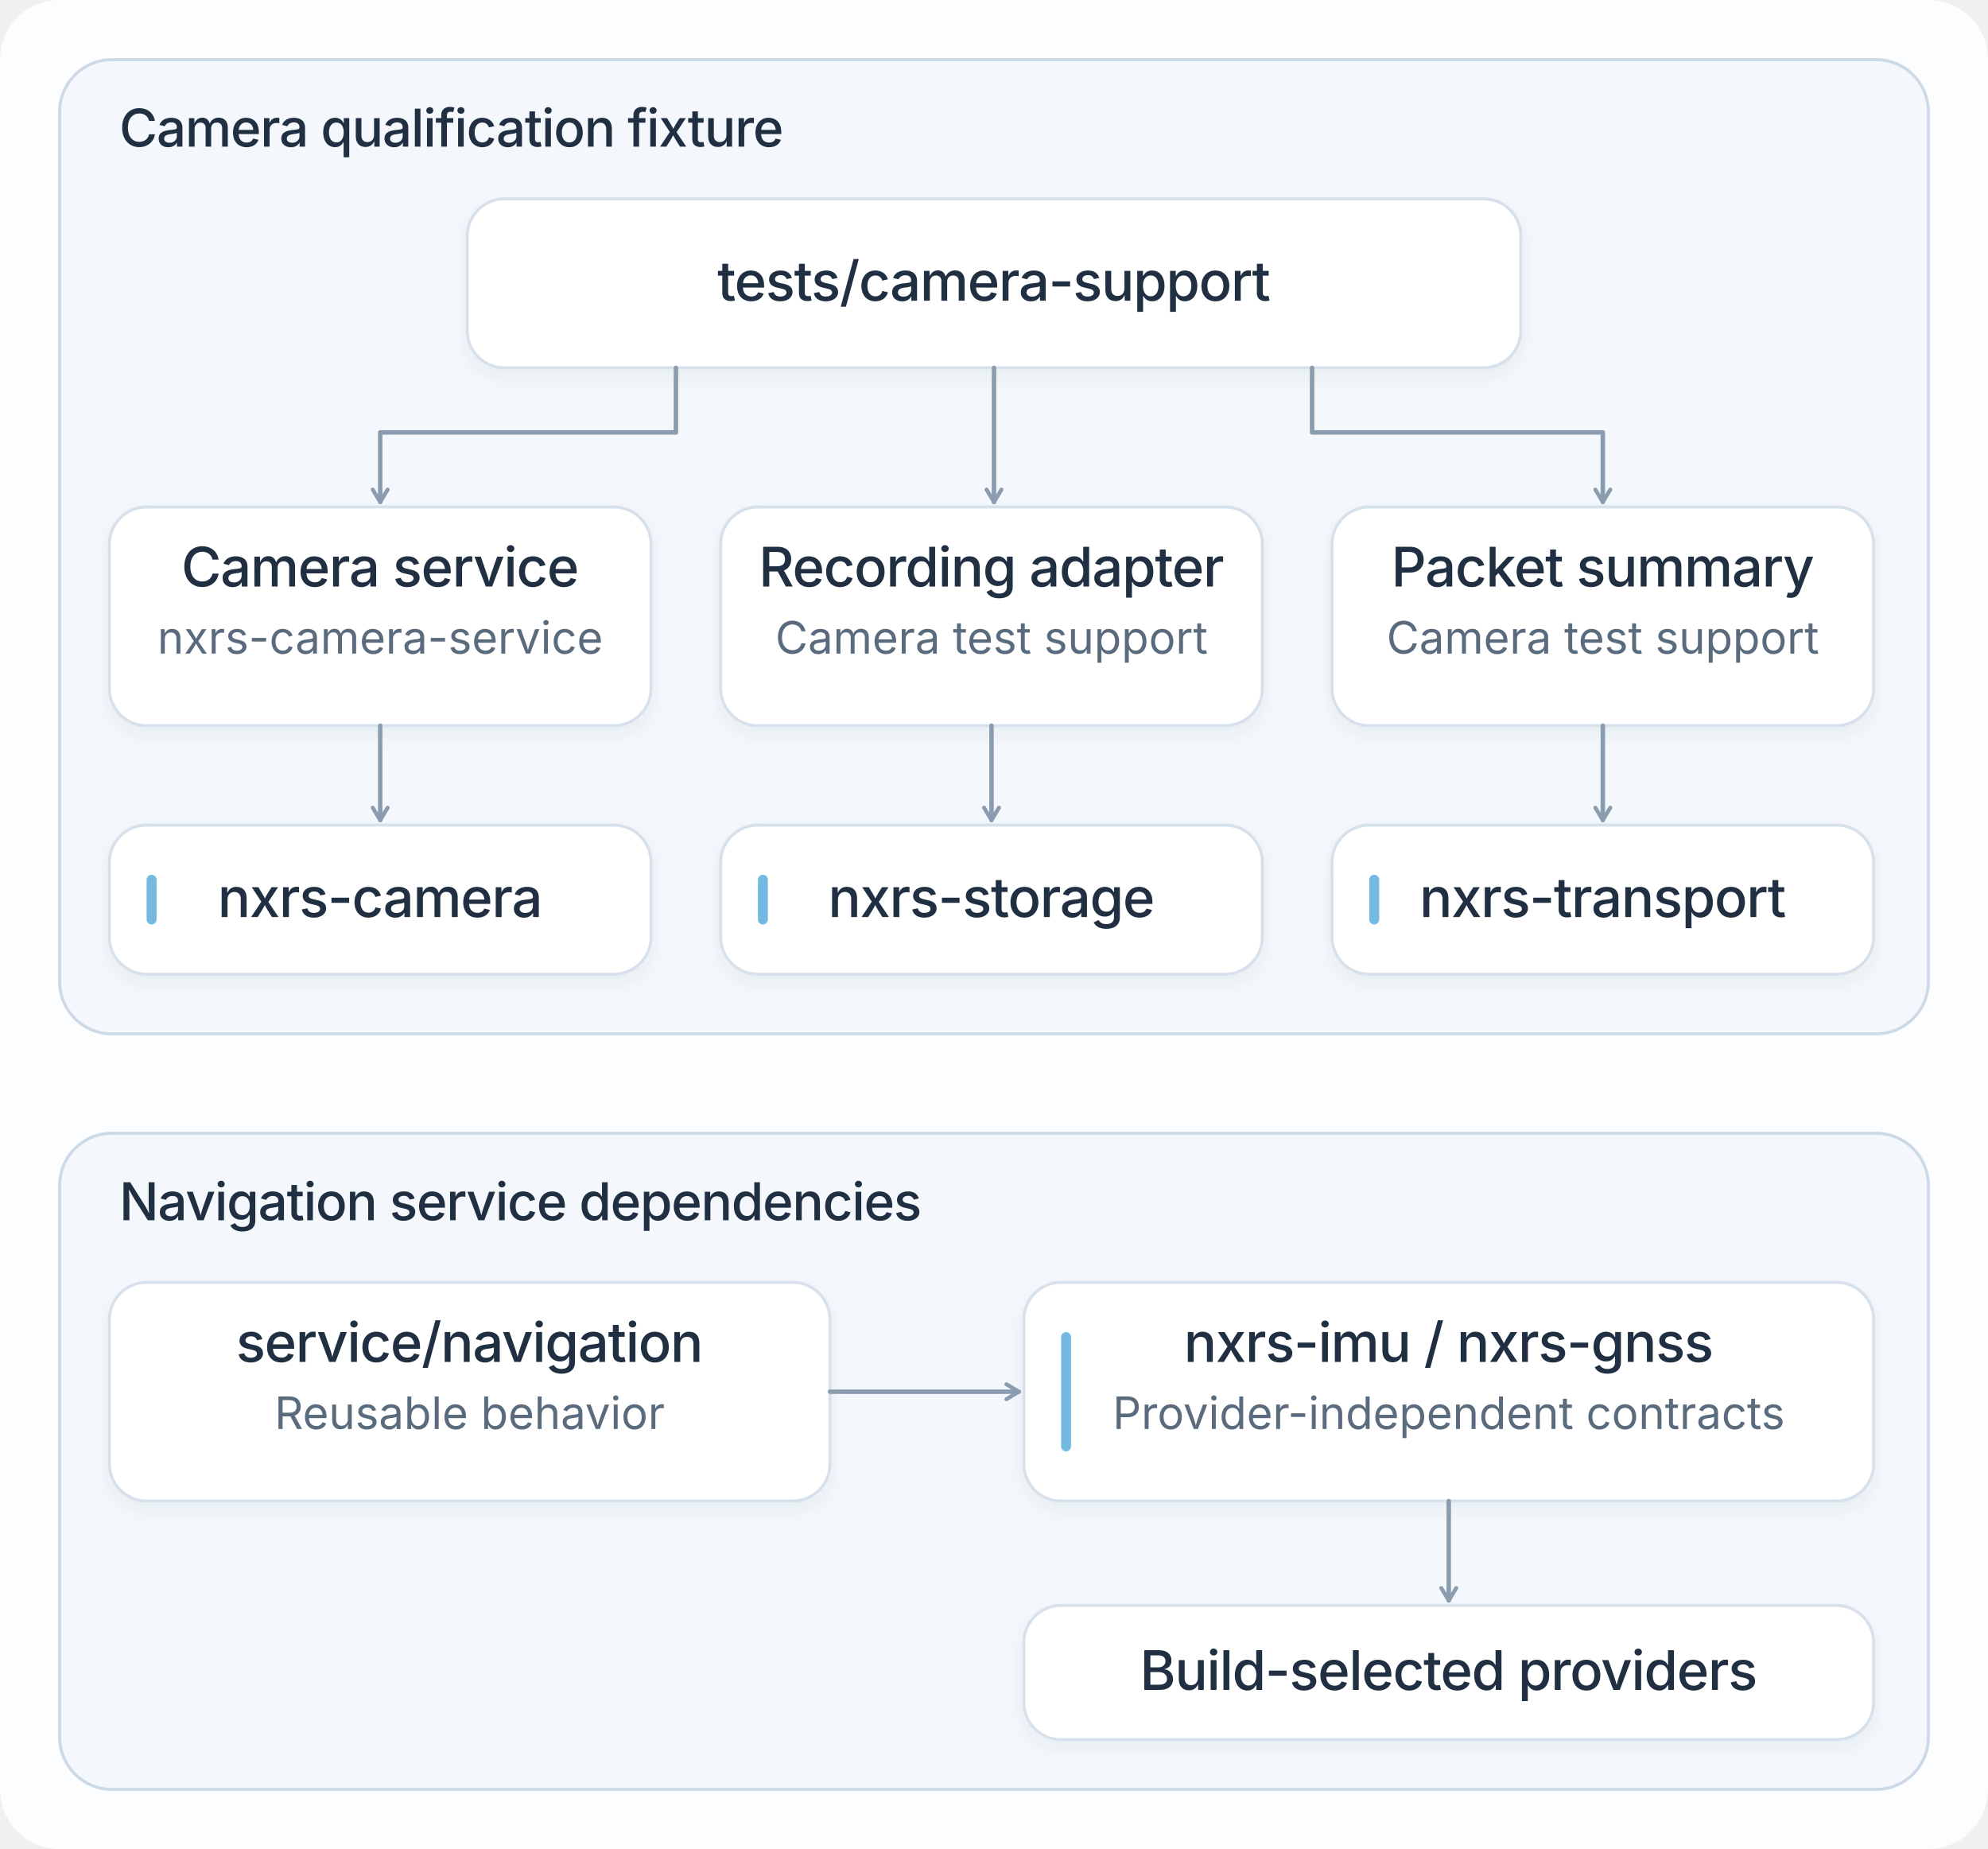
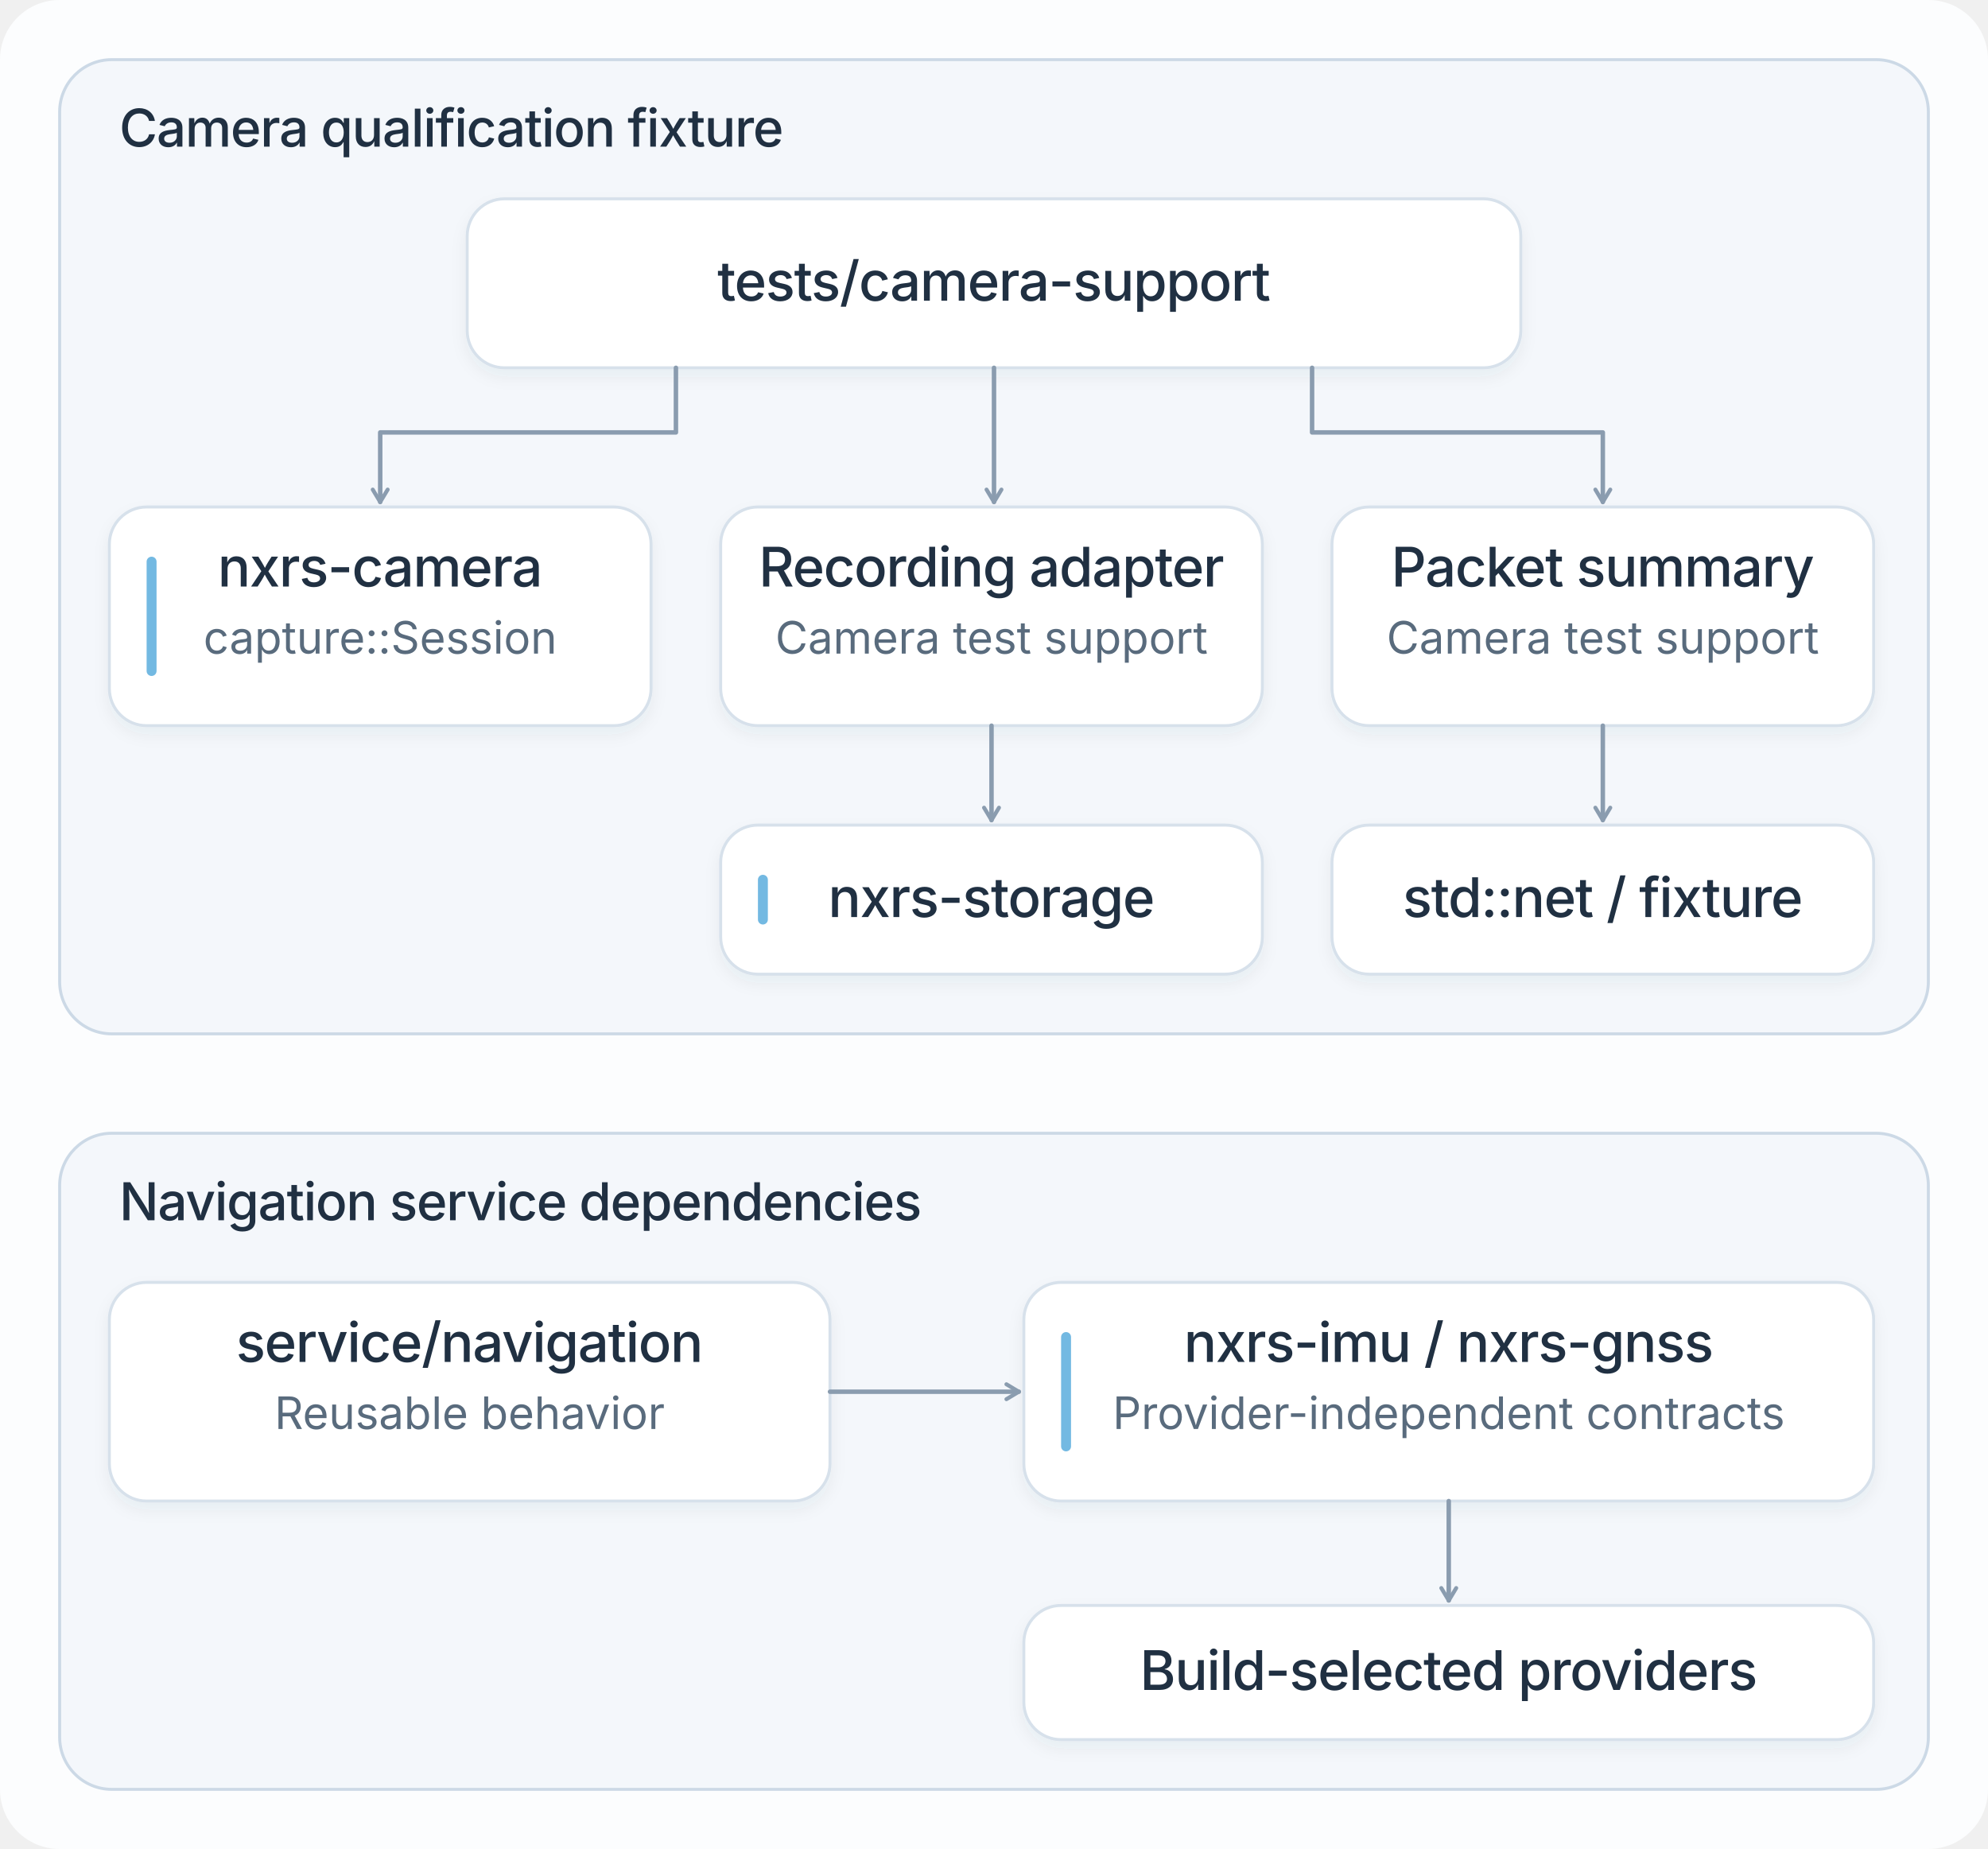
<svg xmlns="http://www.w3.org/2000/svg" width="800" height="744" viewBox="0 0 800 744" role="img" aria-labelledby="title description">
  <defs>
    <marker id="arrow" viewBox="0 0 8 8" refX="6" refY="4" markerWidth="8" markerHeight="8" markerUnits="userSpaceOnUse" orient="auto">
      <path d="M1 1 L6 4 L1 7" fill="none" stroke="#8A9CAF" stroke-width="1.6" stroke-linecap="round" stroke-linejoin="round" />
    </marker>
    <filter id="shadow" x="-10%" y="-20%" width="120%" height="145%">
      <feGaussianBlur in="SourceAlpha" stdDeviation="3" result="blur" />
      <feOffset in="blur" dx="0" dy="3" result="offset-blur" />
      <feFlood flood-color="#24374A" flood-opacity="0.055" result="shadow-color" />
      <feComposite in="shadow-color" in2="offset-blur" operator="in" result="card-shadow" />
      <feMerge>
        <feMergeNode in="card-shadow" />
        <feMergeNode in="SourceGraphic" />
      </feMerge>
    </filter>
    <style>
      text { font-family: Inter, "Helvetica Neue", Arial, sans-serif; }
      .card { fill: #FFFFFF; stroke: #D7E1EB; stroke-width: 1.2; }
      .label { fill: #203042; font-weight: 500; letter-spacing: -0.4px; }
      .subtitle { fill: #596B7D; font-size: 18px; }
      .edge { fill: none; stroke: #8A9CAF; stroke-width: 1.8; stroke-linecap: round; stroke-linejoin: round; marker-end: url(#arrow); }
      .edge-label { fill: #596B7D; font-size: 16px; }
    </style>
  </defs>
  <rect width="800" height="744" rx="24" fill="#FCFDFE" />
  <g id="group-test">
    <rect x="24" y="24" width="752" height="392" rx="21" fill="#F4F7FB" stroke="#CCD9E6" stroke-width="1.2" />
    <text x="48" y="59" class="label" font-size="21">Camera qualification fixture</text>
  </g>
  <g id="node-fixture" data-panel="true">
    <rect x="188" y="80" width="424" height="68" rx="15" class="card" filter="url(#shadow)" />
    <text x="400" y="121" text-anchor="middle" class="label" font-size="22">tests/camera-support</text>
  </g>
-   <g id="node-camera-service" data-panel="true">
+   <g id="node-camera" data-panel="true">
    <rect x="44" y="204" width="218" height="88" rx="15" class="card" filter="url(#shadow)" />
-     <text x="153" y="236" text-anchor="middle" class="label" font-size="22">Camera service</text>
-     <text x="153" y="263" text-anchor="middle" class="subtitle">nxrs-camera-service</text>
+     <rect x="59" y="224" width="4" height="48" rx="2" fill="#73B9E2" />
+     <text x="153" y="236" text-anchor="middle" class="label" font-size="22">nxrs-camera</text>
+     <text x="153" y="263" text-anchor="middle" class="subtitle">capture::Session</text>
  </g>
  <g id="node-recording-service" data-panel="true">
    <rect x="290" y="204" width="218" height="88" rx="15" class="card" filter="url(#shadow)" />
    <text x="399" y="236" text-anchor="middle" class="label" font-size="22">Recording adapter</text>
    <text x="399" y="263" text-anchor="middle" class="subtitle">Camera test support</text>
  </g>
  <g id="node-telemetry-service" data-panel="true">
    <rect x="536" y="204" width="218" height="88" rx="15" class="card" filter="url(#shadow)" />
    <text x="645" y="236" text-anchor="middle" class="label" font-size="22">Packet summary</text>
    <text x="645" y="263" text-anchor="middle" class="subtitle">Camera test support</text>
  </g>
-   <g id="node-camera" data-panel="true">
-     <rect x="44" y="332" width="218" height="60" rx="15" class="card" filter="url(#shadow)" />
-     <rect x="59" y="352" width="4" height="20" rx="2" fill="#73B9E2" />
-     <text x="153" y="369" text-anchor="middle" class="label" font-size="22">nxrs-camera</text>
-   </g>
  <g id="node-storage" data-panel="true">
    <rect x="290" y="332" width="218" height="60" rx="15" class="card" filter="url(#shadow)" />
    <rect x="305" y="352" width="4" height="20" rx="2" fill="#73B9E2" />
    <text x="399" y="369" text-anchor="middle" class="label" font-size="22">nxrs-storage</text>
  </g>
  <g id="node-transport" data-panel="true">
    <rect x="536" y="332" width="218" height="60" rx="15" class="card" filter="url(#shadow)" />
-     <rect x="551" y="352" width="4" height="20" rx="2" fill="#73B9E2" />
-     <text x="645" y="369" text-anchor="middle" class="label" font-size="22">nxrs-transport</text>
+     <text x="645" y="369" text-anchor="middle" class="label" font-size="22">std::net / fixture</text>
  </g>
-   <path id="edge-fixture-camera-service" data-from="fixture" data-to="camera-service" d="M272 148 V174 H153 V202" class="edge" />
+   <path id="edge-fixture-camera" data-from="fixture" data-to="camera" d="M272 148 V174 H153 V202" class="edge" />
  <path id="edge-fixture-recording-service" data-from="fixture" data-to="recording-service" d="M400 148 V202" class="edge" />
  <path id="edge-fixture-telemetry-service" data-from="fixture" data-to="telemetry-service" d="M528 148 V174 H645 V202" class="edge" />
-   <path id="edge-camera-service-camera" data-from="camera-service" data-to="camera" d="M153 292 V330" class="edge" />
  <path id="edge-recording-service-storage" data-from="recording-service" data-to="storage" d="M399 292 V330" class="edge" />
  <path id="edge-telemetry-service-transport" data-from="telemetry-service" data-to="transport" d="M645 292 V330" class="edge" />
  <g id="group-navigation">
    <rect x="24" y="456" width="752" height="264" rx="21" fill="#F4F7FB" stroke="#CCD9E6" stroke-width="1.2" />
    <text x="48" y="491" class="label" font-size="21">Navigation service dependencies</text>
  </g>
  <g id="node-navigation" data-panel="true">
    <rect x="44" y="516" width="290" height="88" rx="15" class="card" filter="url(#shadow)" />
    <text x="189" y="548" text-anchor="middle" class="label" font-size="22">service/navigation</text>
    <text x="189" y="575" text-anchor="middle" class="subtitle">Reusable behavior</text>
  </g>
  <g id="node-sensors" data-panel="true">
    <rect x="412" y="516" width="342" height="88" rx="15" class="card" filter="url(#shadow)" />
    <rect x="427" y="536" width="4" height="48" rx="2" fill="#73B9E2" />
    <text x="583" y="548" text-anchor="middle" class="label" font-size="22">nxrs-imu / nxrs-gnss</text>
    <text x="583" y="575" text-anchor="middle" class="subtitle">Provider-independent contracts</text>
  </g>
  <path id="edge-navigation-sensors" data-from="navigation" data-to="sensors" d="M334 560 H410" class="edge" />
  <g id="node-provider" data-panel="true">
    <rect x="412" y="646" width="342" height="54" rx="15" class="card" filter="url(#shadow)" />
    <text x="583" y="680" text-anchor="middle" class="label" font-size="22">Build-selected providers</text>
  </g>
  <path id="edge-sensors-provider" data-from="sensors" data-to="provider" d="M583 604 V644" class="edge" />
</svg>
